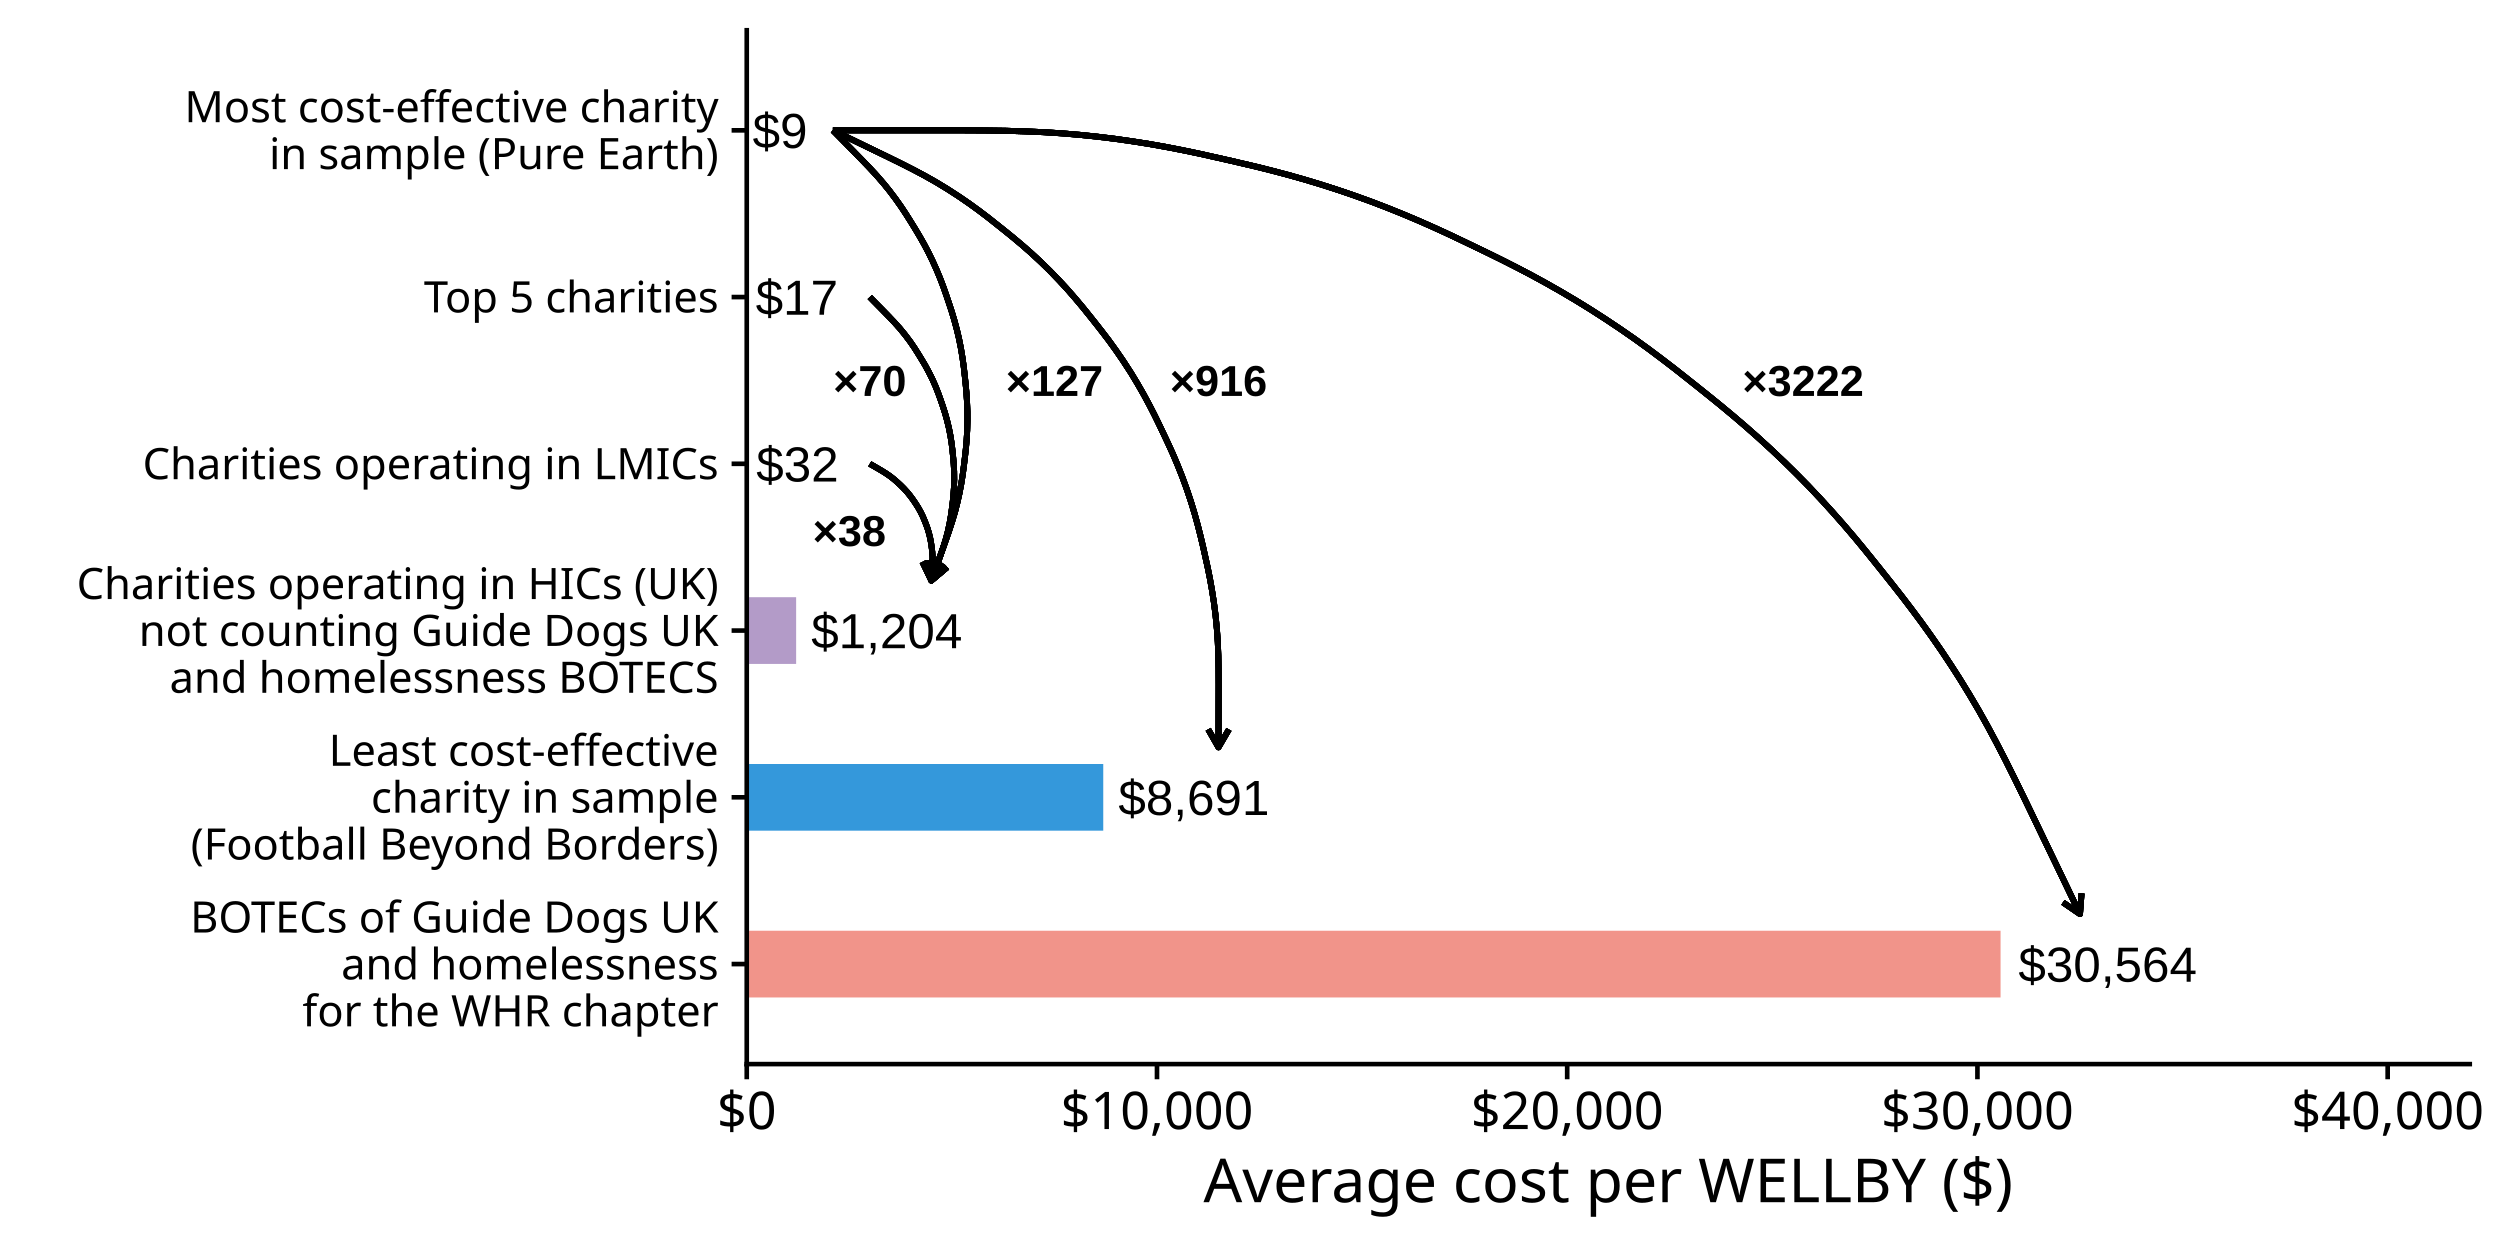
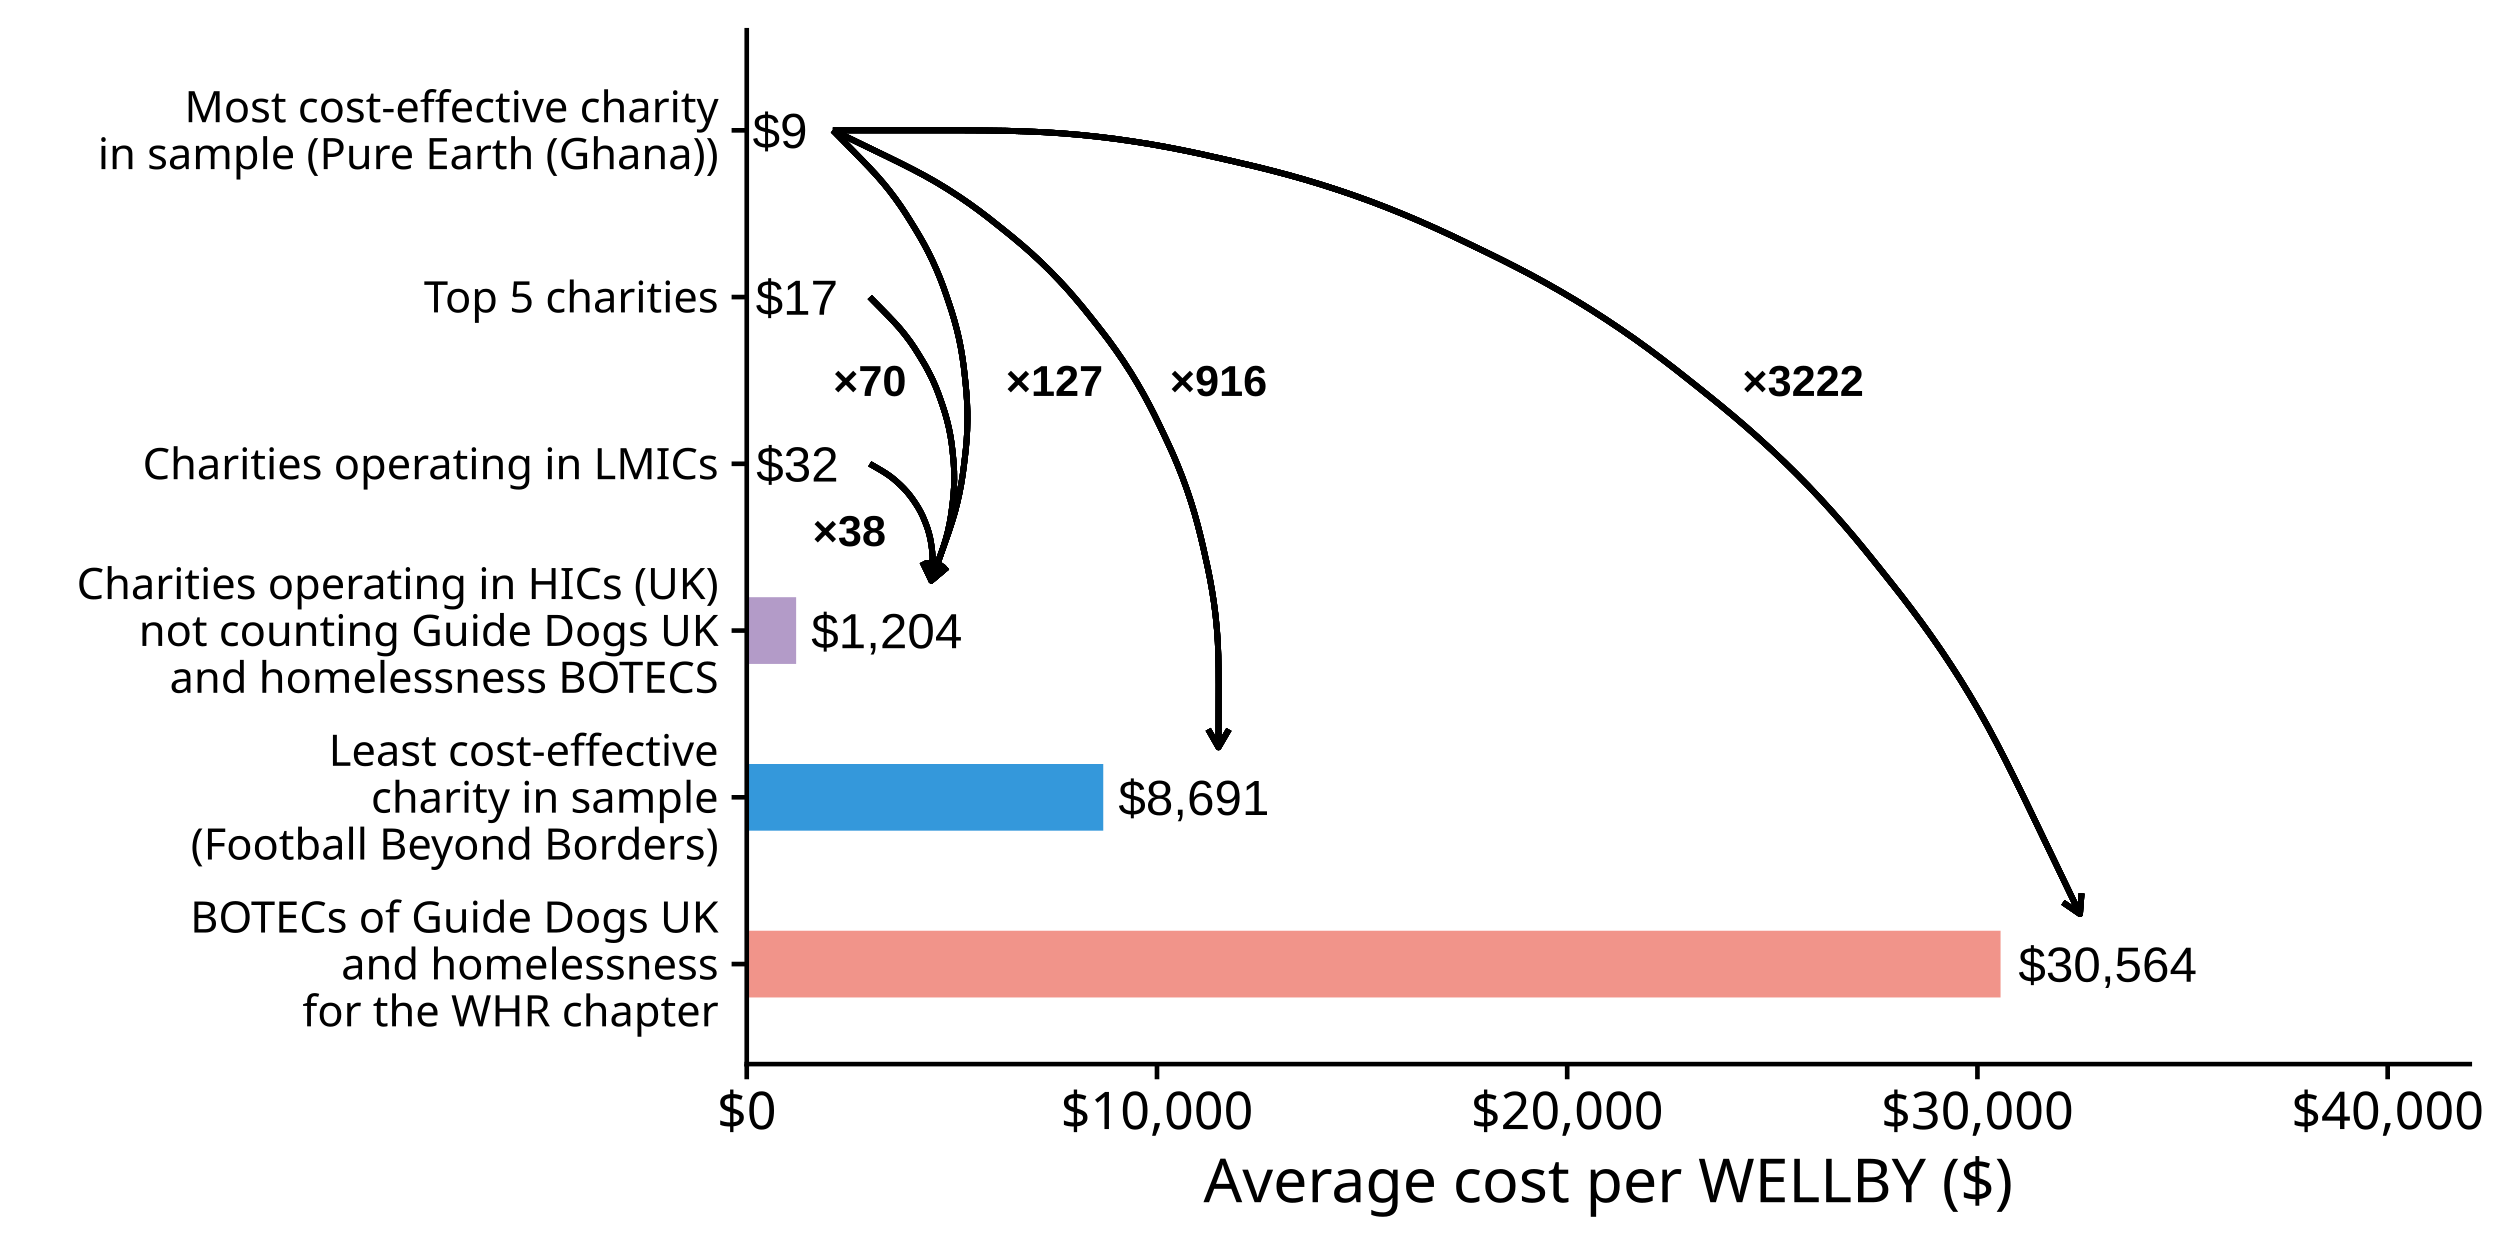
<svg xmlns="http://www.w3.org/2000/svg" role="img" aria-labelledby="comparison_CpWB-title" width="100%" viewBox="0 0 576.00 288.00">
  <g class="svglite">
    <defs>
      <style type="text/css">
    .svglite line, .svglite polyline, .svglite polygon, .svglite path, .svglite rect, .svglite circle {
      fill: none;
      stroke: #000000;
      stroke-linecap: round;
      stroke-linejoin: round;
      stroke-miterlimit: 10.00;
    }
    .svglite text {
      white-space: pre;
    }
    .svglite g.glyphgroup path {
      fill: inherit;
      stroke: none;
    }
  </style>
    </defs>
    <rect width="100%" height="100%" style="stroke: none; fill: #FFFFFF;" />
    <defs>
      <clipPath id="cpMC4wMHw1NzYuMDB8MC4wMHwyODguMDA=">
        <rect x="0.00" y="0.00" width="576.00" height="288.00" />
      </clipPath>
    </defs>
    <g clip-path="url(#cpMC4wMHw1NzYuMDB8MC4wMHwyODguMDA=)">
      <rect x="0.00" y="0.00" width="576.00" height="288.00" style="stroke-width: 1.07; stroke: none; fill: #FFFFFF;" />
    </g>
    <defs>
      <clipPath id="cpMTcyLjA1fDU2OS4wM3w2Ljk3fDI0NS4xNw==">
        <rect x="172.05" y="6.97" width="396.98" height="238.20" />
      </clipPath>
    </defs>
    <g clip-path="url(#cpMTcyLjA1fDU2OS4wM3w2Ljk3fDI0NS4xNw==)">
      <rect x="172.05" y="6.97" width="396.98" height="238.20" style="stroke-width: 1.07; stroke: none; fill: #FFFFFF;" />
      <rect x="172.05" y="22.34" width="0.090" height="15.37" style="stroke-width: 1.36; stroke: none; stroke-linecap: butt; stroke-linejoin: miter; fill: #27AE60;" />
      <rect x="172.05" y="60.76" width="0.16" height="15.37" style="stroke-width: 1.36; stroke: none; stroke-linecap: butt; stroke-linejoin: miter; fill: #F5B041;" />
      <rect x="172.05" y="99.18" width="0.30" height="15.37" style="stroke-width: 1.36; stroke: none; stroke-linecap: butt; stroke-linejoin: miter; fill: #D98880;" />
      <rect x="172.05" y="137.60" width="11.38" height="15.37" style="stroke-width: 1.36; stroke: none; stroke-linecap: butt; stroke-linejoin: miter; fill: #B39BC8;" />
      <rect x="172.05" y="176.02" width="82.14" height="15.37" style="stroke-width: 1.36; stroke: none; stroke-linecap: butt; stroke-linejoin: miter; fill: #3498DB;" />
      <rect x="172.05" y="214.44" width="288.88" height="15.37" style="stroke-width: 1.36; stroke: none; stroke-linecap: butt; stroke-linejoin: miter; fill: #F1948A;" />
      <text x="173.40" y="34.10" style="font-size: 11.38px; font-family: &quot;Arial&quot;;" textLength="12.66px" lengthAdjust="spacingAndGlyphs">$9</text>
      <text x="174.11" y="72.52" style="font-size: 11.38px; font-family: &quot;Arial&quot;;" textLength="18.98px" lengthAdjust="spacingAndGlyphs">$17</text>
      <text x="174.24" y="110.94" style="font-size: 11.38px; font-family: &quot;Arial&quot;;" textLength="18.98px" lengthAdjust="spacingAndGlyphs">$32</text>
      <text x="186.91" y="149.35" style="font-size: 11.38px; font-family: &quot;Arial&quot;;" textLength="34.80px" lengthAdjust="spacingAndGlyphs">$1,204</text>
      <text x="257.67" y="187.77" style="font-size: 11.38px; font-family: &quot;Arial&quot;;" textLength="34.80px" lengthAdjust="spacingAndGlyphs">$8,691</text>
      <text x="465.04" y="226.19" style="font-size: 11.38px; font-family: &quot;Arial&quot;;" textLength="41.12px" lengthAdjust="spacingAndGlyphs">$30,564</text>
      <polyline points="191.90,30.03 192.03,30.09 192.87,30.50 194.74,31.40 197.54,32.76 200.86,34.37 204.23,36.00 207.41,37.56 210.35,39.05 213.08,40.50 215.66,41.96 218.15,43.47 218.61,43.76 221.04,45.34 223.40,46.96 225.63,48.58 227.71,50.16 229.64,51.69 231.51,53.18 233.41,54.72 235.39,56.38 237.45,58.18 239.54,60.11 241.62,62.13 241.97,62.48 243.99,64.57 245.93,66.67 247.74,68.75 249.42,70.75 250.97,72.67 252.46,74.54 253.96,76.46 255.53,78.52 257.13,80.74 258.74,83.08 260.32,85.52 260.59,85.93 262.09,88.42 263.51,90.90 264.82,93.33 266.01,95.65 267.09,97.87 268.12,100.02 269.16,102.24 270.23,104.59 271.30,107.11 272.35,109.75 273.35,112.48 273.51,112.94 274.43,115.70 275.26,118.44 275.99,121.09 276.63,123.62 277.20,126.02 277.72,128.36 278.25,130.75 278.76,133.28 279.24,135.97 279.68,138.78 280.05,141.66 280.10,142.15 280.38,145.05 280.58,147.98 280.70,151.04 280.76,154.30 280.78,157.79 280.77,161.51 280.76,165.24 280.75,168.50 280.75,170.79 280.74,171.93 280.74,172.17 280.74,172.18 " style="stroke-width: 1.36; stroke-linecap: butt;" />
      <polyline points="278.37,168.04 280.74,172.18 283.14,168.06 " style="stroke-width: 1.36; stroke-linecap: butt;" />
      <polyline points="191.90,30.03 192.03,30.09 192.87,30.50 194.74,31.40 197.54,32.76 200.86,34.37 204.23,36.00 207.41,37.56 210.35,39.05 213.08,40.50 215.66,41.96 218.15,43.47 218.61,43.76 221.04,45.34 223.40,46.96 225.63,48.58 227.71,50.16 229.64,51.69 231.51,53.18 233.41,54.72 235.39,56.38 237.45,58.18 239.54,60.11 241.62,62.13 241.97,62.48 243.99,64.57 245.93,66.67 247.74,68.75 249.42,70.75 250.97,72.67 252.46,74.54 253.96,76.46 255.53,78.52 257.13,80.74 258.74,83.08 260.32,85.52 260.59,85.93 262.09,88.42 263.51,90.90 264.82,93.33 266.01,95.65 267.09,97.87 268.12,100.02 269.16,102.24 270.23,104.59 271.30,107.11 272.35,109.75 273.35,112.48 273.51,112.94 274.43,115.70 275.26,118.44 275.99,121.09 276.63,123.62 277.20,126.02 277.72,128.36 278.25,130.75 278.76,133.28 279.24,135.97 279.68,138.78 280.05,141.66 280.10,142.15 280.38,145.05 280.58,147.98 280.70,151.04 280.76,154.30 280.78,157.79 280.77,161.51 280.76,165.24 280.75,168.50 280.75,170.79 280.74,171.93 280.74,172.17 280.74,172.18 " style="stroke-width: 1.36; stroke-linecap: butt;" />
      <polyline points="278.37,168.04 280.74,172.18 283.14,168.06 " style="stroke-width: 1.36; stroke-linecap: butt;" />
      <polyline points="191.90,30.03 192.03,30.09 192.87,30.50 194.74,31.40 197.54,32.76 200.86,34.37 204.23,36.00 207.41,37.56 210.35,39.05 213.08,40.50 215.66,41.96 218.15,43.47 218.61,43.76 221.04,45.34 223.40,46.96 225.63,48.58 227.71,50.16 229.64,51.69 231.51,53.18 233.41,54.72 235.39,56.38 237.45,58.18 239.54,60.11 241.62,62.13 241.97,62.48 243.99,64.57 245.93,66.67 247.74,68.75 249.42,70.75 250.97,72.67 252.46,74.54 253.96,76.46 255.53,78.52 257.13,80.74 258.74,83.08 260.32,85.52 260.59,85.93 262.09,88.42 263.51,90.90 264.82,93.33 266.01,95.65 267.09,97.87 268.12,100.02 269.16,102.24 270.23,104.59 271.30,107.11 272.35,109.75 273.35,112.48 273.51,112.94 274.43,115.70 275.26,118.44 275.99,121.09 276.63,123.62 277.20,126.02 277.72,128.36 278.25,130.75 278.76,133.28 279.24,135.97 279.68,138.78 280.05,141.66 280.10,142.15 280.38,145.05 280.58,147.98 280.70,151.04 280.76,154.30 280.78,157.79 280.77,161.51 280.76,165.24 280.75,168.50 280.75,170.79 280.74,171.93 280.74,172.17 280.74,172.18 " style="stroke-width: 1.36; stroke-linecap: butt;" />
      <polyline points="278.37,168.04 280.74,172.18 283.14,168.06 " style="stroke-width: 1.36; stroke-linecap: butt;" />
      <polyline points="191.90,30.03 192.03,30.09 192.87,30.50 194.74,31.40 197.54,32.76 200.86,34.37 204.23,36.00 207.41,37.56 210.35,39.05 213.08,40.50 215.66,41.96 218.15,43.47 218.61,43.76 221.04,45.34 223.40,46.96 225.63,48.58 227.71,50.16 229.64,51.69 231.51,53.18 233.41,54.72 235.39,56.38 237.45,58.18 239.54,60.11 241.62,62.13 241.97,62.48 243.99,64.57 245.93,66.67 247.74,68.75 249.42,70.75 250.97,72.67 252.46,74.54 253.96,76.46 255.53,78.52 257.13,80.74 258.74,83.08 260.32,85.52 260.59,85.93 262.09,88.42 263.51,90.90 264.82,93.33 266.01,95.65 267.09,97.87 268.12,100.02 269.16,102.24 270.23,104.59 271.30,107.11 272.35,109.75 273.35,112.48 273.51,112.94 274.43,115.70 275.26,118.44 275.99,121.09 276.63,123.62 277.20,126.02 277.72,128.36 278.25,130.75 278.76,133.28 279.24,135.97 279.68,138.78 280.05,141.66 280.10,142.15 280.38,145.05 280.58,147.98 280.70,151.04 280.76,154.30 280.78,157.79 280.77,161.51 280.76,165.24 280.75,168.50 280.75,170.79 280.74,171.93 280.74,172.17 280.74,172.18 " style="stroke-width: 1.36; stroke-linecap: butt;" />
      <polyline points="278.37,168.04 280.74,172.18 283.14,168.06 " style="stroke-width: 1.36; stroke-linecap: butt;" />
      <polyline points="191.90,30.03 192.03,30.09 192.87,30.50 194.74,31.40 197.54,32.76 200.86,34.37 204.23,36.00 207.41,37.56 210.35,39.05 213.08,40.50 215.66,41.96 218.15,43.47 218.61,43.76 221.04,45.34 223.40,46.96 225.63,48.58 227.71,50.16 229.64,51.69 231.51,53.18 233.41,54.72 235.39,56.38 237.45,58.18 239.54,60.11 241.62,62.13 241.97,62.48 243.99,64.57 245.93,66.67 247.74,68.75 249.42,70.75 250.97,72.67 252.46,74.54 253.96,76.46 255.53,78.52 257.13,80.74 258.74,83.08 260.32,85.52 260.59,85.93 262.09,88.42 263.51,90.90 264.82,93.33 266.01,95.65 267.09,97.87 268.12,100.02 269.16,102.24 270.23,104.59 271.30,107.11 272.35,109.75 273.35,112.48 273.51,112.94 274.43,115.70 275.26,118.44 275.99,121.09 276.63,123.62 277.20,126.02 277.72,128.36 278.25,130.75 278.76,133.28 279.24,135.97 279.68,138.78 280.05,141.66 280.10,142.15 280.38,145.05 280.58,147.98 280.70,151.04 280.76,154.30 280.78,157.79 280.77,161.51 280.76,165.24 280.75,168.50 280.75,170.79 280.74,171.93 280.74,172.17 280.74,172.18 " style="stroke-width: 1.36; stroke-linecap: butt;" />
      <polyline points="278.37,168.04 280.74,172.18 283.14,168.06 " style="stroke-width: 1.36; stroke-linecap: butt;" />
      <polyline points="191.90,30.03 192.03,30.09 192.87,30.50 194.74,31.40 197.54,32.76 200.86,34.37 204.23,36.00 207.41,37.56 210.35,39.05 213.08,40.50 215.66,41.96 218.15,43.47 218.61,43.76 221.04,45.34 223.40,46.96 225.63,48.58 227.71,50.16 229.64,51.69 231.51,53.18 233.41,54.72 235.39,56.38 237.45,58.18 239.54,60.11 241.62,62.13 241.97,62.48 243.99,64.57 245.93,66.67 247.74,68.75 249.42,70.75 250.97,72.67 252.46,74.54 253.96,76.46 255.53,78.52 257.13,80.74 258.74,83.08 260.32,85.52 260.59,85.93 262.09,88.42 263.51,90.90 264.82,93.33 266.01,95.65 267.09,97.87 268.12,100.02 269.16,102.24 270.23,104.59 271.30,107.11 272.35,109.75 273.35,112.48 273.51,112.94 274.43,115.70 275.26,118.44 275.99,121.09 276.63,123.62 277.20,126.02 277.72,128.36 278.25,130.75 278.76,133.28 279.24,135.97 279.68,138.78 280.05,141.66 280.10,142.15 280.38,145.05 280.58,147.98 280.70,151.04 280.76,154.30 280.78,157.79 280.77,161.51 280.76,165.24 280.75,168.50 280.75,170.79 280.74,171.93 280.74,172.17 280.74,172.18 " style="stroke-width: 1.36; stroke-linecap: butt;" />
      <polyline points="278.37,168.04 280.74,172.18 283.14,168.06 " style="stroke-width: 1.36; stroke-linecap: butt;" />
      <text x="280.74" y="91.22" text-anchor="middle" style="font-size: 9.96px; font-weight: bold; font-family: &quot;Arial&quot;;" textLength="22.41px" lengthAdjust="spacingAndGlyphs">×916</text>
      <polyline points="191.90,30.03 192.01,30.03 192.72,30.03 194.43,30.03 197.32,30.02 201.32,30.02 206.15,30.02 211.44,30.02 216.82,30.02 222.03,30.03 227.00,30.06 231.74,30.13 236.25,30.27 240.57,30.46 244.77,30.73 248.91,31.08 252.68,31.47 256.79,31.97 260.86,32.55 264.85,33.18 268.71,33.87 272.43,34.59 275.99,35.33 279.40,36.09 282.73,36.84 286.05,37.61 289.47,38.41 293.01,39.30 296.69,40.27 300.48,41.34 304.36,42.51 308.28,43.77 311.78,44.96 315.67,46.36 319.51,47.83 323.26,49.34 326.88,50.87 330.34,52.40 333.64,53.91 336.80,55.41 339.87,56.88 342.95,58.37 346.10,59.92 349.35,61.57 352.72,63.33 356.18,65.22 359.70,67.22 363.24,69.32 366.39,71.26 369.87,73.50 373.29,75.78 376.61,78.08 379.80,80.38 382.83,82.65 385.72,84.86 388.46,87.02 391.13,89.14 393.79,91.27 396.52,93.48 399.33,95.82 402.22,98.29 405.17,100.90 408.16,103.64 411.14,106.47 413.78,109.06 416.68,112.01 419.50,115.00 422.22,117.99 424.82,120.94 427.28,123.82 429.59,126.62 431.79,129.34 433.92,132.00 436.04,134.67 438.21,137.43 440.42,140.33 442.69,143.38 444.99,146.59 447.30,149.92 449.57,153.34 451.57,156.46 453.73,159.98 455.84,163.56 457.90,167.24 459.95,171.07 462.03,175.09 464.15,179.34 466.35,183.83 468.62,188.54 470.95,193.39 473.24,198.14 475.31,202.44 477.00,205.96 478.22,208.48 478.92,209.94 479.20,210.52 479.23,210.60 " style="stroke-width: 1.36; stroke-linecap: butt;" />
      <polyline points="475.30,207.91 479.23,210.60 479.59,205.84 " style="stroke-width: 1.36; stroke-linecap: butt;" />
      <polyline points="191.90,30.03 192.01,30.03 192.72,30.03 194.43,30.03 197.32,30.02 201.32,30.02 206.15,30.02 211.44,30.02 216.82,30.02 222.03,30.03 227.00,30.06 231.74,30.13 236.25,30.27 240.57,30.46 244.77,30.73 248.91,31.08 252.68,31.47 256.79,31.97 260.86,32.55 264.85,33.18 268.71,33.87 272.43,34.59 275.99,35.33 279.40,36.09 282.73,36.84 286.05,37.61 289.47,38.41 293.01,39.30 296.69,40.27 300.48,41.34 304.36,42.51 308.28,43.77 311.78,44.96 315.67,46.36 319.51,47.83 323.26,49.34 326.88,50.87 330.34,52.40 333.64,53.91 336.80,55.41 339.87,56.88 342.95,58.37 346.10,59.92 349.35,61.57 352.72,63.33 356.18,65.22 359.70,67.22 363.24,69.32 366.39,71.26 369.87,73.50 373.29,75.78 376.61,78.08 379.80,80.38 382.83,82.65 385.72,84.86 388.46,87.02 391.13,89.14 393.79,91.27 396.52,93.48 399.33,95.82 402.22,98.29 405.17,100.90 408.16,103.64 411.14,106.47 413.78,109.06 416.68,112.01 419.50,115.00 422.22,117.99 424.82,120.94 427.28,123.82 429.59,126.62 431.79,129.34 433.92,132.00 436.04,134.67 438.21,137.43 440.42,140.33 442.69,143.38 444.99,146.59 447.30,149.92 449.57,153.34 451.57,156.46 453.73,159.98 455.84,163.56 457.90,167.24 459.95,171.07 462.03,175.09 464.15,179.34 466.35,183.83 468.62,188.54 470.95,193.39 473.24,198.14 475.31,202.44 477.00,205.96 478.22,208.48 478.92,209.94 479.20,210.52 479.23,210.60 " style="stroke-width: 1.36; stroke-linecap: butt;" />
      <polyline points="475.30,207.91 479.23,210.60 479.59,205.84 " style="stroke-width: 1.36; stroke-linecap: butt;" />
      <polyline points="191.90,30.03 192.01,30.03 192.72,30.03 194.43,30.03 197.32,30.02 201.32,30.02 206.15,30.02 211.44,30.02 216.82,30.02 222.03,30.03 227.00,30.06 231.74,30.13 236.25,30.27 240.57,30.46 244.77,30.73 248.91,31.08 252.68,31.47 256.79,31.97 260.86,32.55 264.85,33.18 268.71,33.87 272.43,34.59 275.99,35.33 279.40,36.09 282.73,36.84 286.05,37.61 289.47,38.41 293.01,39.30 296.69,40.27 300.48,41.34 304.36,42.51 308.28,43.77 311.78,44.96 315.67,46.36 319.51,47.83 323.26,49.34 326.88,50.87 330.34,52.40 333.64,53.91 336.80,55.41 339.87,56.88 342.95,58.37 346.10,59.92 349.35,61.57 352.72,63.33 356.18,65.22 359.70,67.22 363.24,69.32 366.39,71.26 369.87,73.50 373.29,75.78 376.61,78.08 379.80,80.38 382.83,82.65 385.72,84.86 388.46,87.02 391.13,89.14 393.79,91.27 396.52,93.48 399.33,95.82 402.22,98.29 405.17,100.90 408.16,103.64 411.14,106.47 413.78,109.06 416.68,112.01 419.50,115.00 422.22,117.99 424.82,120.94 427.28,123.82 429.59,126.62 431.79,129.34 433.92,132.00 436.04,134.67 438.21,137.43 440.42,140.33 442.69,143.38 444.99,146.59 447.30,149.92 449.57,153.34 451.57,156.46 453.73,159.98 455.84,163.56 457.90,167.24 459.95,171.07 462.03,175.09 464.15,179.34 466.35,183.83 468.62,188.54 470.95,193.39 473.24,198.14 475.31,202.44 477.00,205.96 478.22,208.48 478.92,209.94 479.20,210.52 479.23,210.60 " style="stroke-width: 1.36; stroke-linecap: butt;" />
      <polyline points="475.30,207.91 479.23,210.60 479.59,205.84 " style="stroke-width: 1.36; stroke-linecap: butt;" />
      <polyline points="191.90,30.03 192.01,30.03 192.72,30.03 194.43,30.03 197.32,30.02 201.32,30.02 206.15,30.02 211.44,30.02 216.82,30.02 222.03,30.03 227.00,30.06 231.74,30.13 236.25,30.27 240.57,30.46 244.77,30.73 248.91,31.08 252.68,31.47 256.79,31.97 260.86,32.55 264.85,33.18 268.71,33.87 272.43,34.59 275.99,35.33 279.40,36.09 282.73,36.84 286.05,37.61 289.47,38.41 293.01,39.30 296.69,40.27 300.48,41.34 304.36,42.51 308.28,43.77 311.78,44.96 315.67,46.36 319.51,47.83 323.26,49.34 326.88,50.87 330.34,52.40 333.64,53.91 336.80,55.41 339.87,56.88 342.95,58.37 346.10,59.92 349.35,61.57 352.72,63.33 356.18,65.22 359.70,67.22 363.24,69.32 366.39,71.26 369.87,73.50 373.29,75.78 376.61,78.08 379.80,80.38 382.83,82.65 385.72,84.86 388.46,87.02 391.13,89.14 393.79,91.27 396.52,93.48 399.33,95.82 402.22,98.29 405.17,100.90 408.16,103.64 411.14,106.47 413.78,109.06 416.68,112.01 419.50,115.00 422.22,117.99 424.82,120.94 427.28,123.82 429.59,126.62 431.79,129.34 433.92,132.00 436.04,134.67 438.21,137.43 440.42,140.33 442.69,143.38 444.99,146.59 447.30,149.92 449.57,153.34 451.57,156.46 453.73,159.98 455.84,163.56 457.90,167.24 459.95,171.07 462.03,175.09 464.15,179.34 466.35,183.83 468.62,188.54 470.95,193.39 473.24,198.14 475.31,202.44 477.00,205.96 478.22,208.48 478.92,209.94 479.20,210.52 479.23,210.60 " style="stroke-width: 1.36; stroke-linecap: butt;" />
      <polyline points="475.30,207.91 479.23,210.60 479.59,205.84 " style="stroke-width: 1.36; stroke-linecap: butt;" />
      <polyline points="191.90,30.03 192.01,30.03 192.72,30.03 194.43,30.03 197.32,30.02 201.32,30.02 206.15,30.02 211.44,30.02 216.82,30.02 222.03,30.03 227.00,30.06 231.74,30.13 236.25,30.27 240.57,30.46 244.77,30.73 248.91,31.08 252.68,31.47 256.79,31.97 260.86,32.55 264.85,33.18 268.71,33.87 272.43,34.59 275.99,35.33 279.40,36.09 282.73,36.84 286.05,37.61 289.47,38.41 293.01,39.30 296.69,40.27 300.48,41.34 304.36,42.51 308.28,43.77 311.78,44.96 315.67,46.36 319.51,47.83 323.26,49.34 326.88,50.87 330.34,52.40 333.64,53.91 336.80,55.41 339.87,56.88 342.95,58.37 346.10,59.92 349.35,61.57 352.72,63.33 356.18,65.22 359.70,67.22 363.24,69.32 366.39,71.26 369.87,73.50 373.29,75.78 376.61,78.08 379.80,80.38 382.83,82.65 385.72,84.86 388.46,87.02 391.13,89.14 393.79,91.27 396.52,93.48 399.33,95.82 402.22,98.29 405.17,100.90 408.16,103.64 411.14,106.47 413.78,109.06 416.68,112.01 419.50,115.00 422.22,117.99 424.82,120.94 427.28,123.82 429.59,126.62 431.79,129.34 433.92,132.00 436.04,134.67 438.21,137.43 440.42,140.33 442.69,143.38 444.99,146.59 447.30,149.92 449.57,153.34 451.57,156.46 453.73,159.98 455.84,163.56 457.90,167.24 459.95,171.07 462.03,175.09 464.15,179.34 466.35,183.83 468.62,188.54 470.95,193.39 473.24,198.14 475.31,202.44 477.00,205.96 478.22,208.48 478.92,209.94 479.20,210.52 479.23,210.60 " style="stroke-width: 1.36; stroke-linecap: butt;" />
      <polyline points="475.30,207.91 479.23,210.60 479.59,205.84 " style="stroke-width: 1.36; stroke-linecap: butt;" />
      <polyline points="191.90,30.03 192.01,30.03 192.72,30.03 194.43,30.03 197.32,30.02 201.32,30.02 206.15,30.02 211.44,30.02 216.82,30.02 222.03,30.03 227.00,30.06 231.74,30.13 236.25,30.27 240.57,30.46 244.77,30.73 248.91,31.08 252.68,31.47 256.79,31.97 260.86,32.55 264.85,33.18 268.71,33.87 272.43,34.59 275.99,35.33 279.40,36.09 282.73,36.84 286.05,37.61 289.47,38.41 293.01,39.30 296.69,40.27 300.48,41.34 304.36,42.51 308.28,43.77 311.78,44.96 315.67,46.36 319.51,47.83 323.26,49.34 326.88,50.87 330.34,52.40 333.64,53.91 336.80,55.41 339.87,56.88 342.95,58.37 346.10,59.92 349.35,61.57 352.72,63.33 356.18,65.22 359.70,67.22 363.24,69.32 366.39,71.26 369.87,73.50 373.29,75.78 376.61,78.08 379.80,80.38 382.83,82.65 385.72,84.86 388.46,87.02 391.13,89.14 393.79,91.27 396.52,93.48 399.33,95.82 402.22,98.29 405.17,100.90 408.16,103.64 411.14,106.47 413.78,109.06 416.68,112.01 419.50,115.00 422.22,117.99 424.82,120.94 427.28,123.82 429.59,126.62 431.79,129.34 433.92,132.00 436.04,134.67 438.21,137.43 440.42,140.33 442.69,143.38 444.99,146.59 447.30,149.92 449.57,153.34 451.57,156.46 453.73,159.98 455.84,163.56 457.90,167.24 459.95,171.07 462.03,175.09 464.15,179.34 466.35,183.83 468.62,188.54 470.95,193.39 473.24,198.14 475.31,202.44 477.00,205.96 478.22,208.48 478.92,209.94 479.20,210.52 479.23,210.60 " style="stroke-width: 1.36; stroke-linecap: butt;" />
      <polyline points="475.30,207.91 479.23,210.60 479.59,205.84 " style="stroke-width: 1.36; stroke-linecap: butt;" />
      <text x="415.43" y="91.22" text-anchor="middle" style="font-size: 9.96px; font-weight: bold; font-family: &quot;Arial&quot;;" textLength="27.94px" lengthAdjust="spacingAndGlyphs">×3222</text>
      <polyline points="191.90,30.03 192.03,30.16 192.79,30.93 194.33,32.50 196.36,34.57 198.43,36.68 200.33,38.65 202.04,40.50 203.58,42.28 204.90,43.91 206.29,45.75 207.59,47.59 208.76,49.36 209.81,51.03 210.81,52.65 211.83,54.36 212.89,56.22 213.94,58.21 214.84,60.06 215.79,62.17 216.65,64.25 217.40,66.23 218.05,68.09 218.66,69.90 219.28,71.79 219.89,73.83 220.48,76.02 220.95,78.02 221.40,80.28 221.77,82.50 222.06,84.60 222.28,86.56 222.48,88.46 222.66,90.44 222.80,92.57 222.89,94.83 222.90,96.88 222.84,99.19 222.71,101.44 222.52,103.55 222.30,105.51 222.07,107.40 221.81,109.37 221.47,111.49 221.05,113.70 220.60,115.71 220.03,117.96 219.35,120.23 218.56,122.64 217.65,125.24 216.64,128.04 215.67,130.73 214.96,132.71 214.63,133.63 214.58,133.76 " style="stroke-width: 1.36; stroke-linecap: butt;" />
      <polyline points="213.74,129.07 214.58,133.76 218.22,130.68 " style="stroke-width: 1.36; stroke-linecap: butt;" />
      <polyline points="191.90,30.03 192.03,30.16 192.79,30.93 194.33,32.50 196.36,34.57 198.43,36.68 200.33,38.65 202.04,40.50 203.58,42.28 204.90,43.91 206.29,45.75 207.59,47.59 208.76,49.36 209.81,51.03 210.81,52.65 211.83,54.36 212.89,56.22 213.94,58.21 214.84,60.06 215.79,62.17 216.65,64.25 217.40,66.23 218.05,68.09 218.66,69.90 219.28,71.79 219.89,73.83 220.48,76.02 220.95,78.02 221.40,80.28 221.77,82.50 222.06,84.60 222.28,86.56 222.48,88.46 222.66,90.44 222.80,92.57 222.89,94.83 222.90,96.88 222.84,99.19 222.71,101.44 222.52,103.55 222.30,105.51 222.07,107.40 221.81,109.37 221.47,111.49 221.05,113.70 220.60,115.71 220.03,117.96 219.35,120.23 218.56,122.64 217.65,125.24 216.64,128.04 215.67,130.73 214.96,132.71 214.63,133.63 214.58,133.76 " style="stroke-width: 1.36; stroke-linecap: butt;" />
      <polyline points="213.74,129.07 214.58,133.76 218.22,130.68 " style="stroke-width: 1.36; stroke-linecap: butt;" />
      <polyline points="191.90,30.03 192.03,30.16 192.79,30.93 194.33,32.50 196.36,34.57 198.43,36.68 200.33,38.65 202.04,40.50 203.58,42.28 204.90,43.91 206.29,45.75 207.59,47.59 208.76,49.36 209.81,51.03 210.81,52.65 211.83,54.36 212.89,56.22 213.94,58.21 214.84,60.06 215.79,62.17 216.65,64.25 217.40,66.23 218.05,68.09 218.66,69.90 219.28,71.79 219.89,73.83 220.48,76.02 220.95,78.02 221.40,80.28 221.77,82.50 222.06,84.60 222.28,86.56 222.48,88.46 222.66,90.44 222.80,92.57 222.89,94.83 222.90,96.88 222.84,99.19 222.71,101.44 222.52,103.55 222.30,105.51 222.07,107.40 221.81,109.37 221.47,111.49 221.05,113.70 220.60,115.71 220.03,117.96 219.35,120.23 218.56,122.64 217.65,125.24 216.64,128.04 215.67,130.73 214.96,132.71 214.63,133.63 214.58,133.76 " style="stroke-width: 1.36; stroke-linecap: butt;" />
      <polyline points="213.74,129.07 214.58,133.76 218.22,130.68 " style="stroke-width: 1.36; stroke-linecap: butt;" />
      <polyline points="191.90,30.03 192.03,30.16 192.79,30.93 194.33,32.50 196.36,34.57 198.43,36.68 200.33,38.65 202.04,40.50 203.58,42.28 204.90,43.91 206.29,45.75 207.59,47.59 208.76,49.36 209.81,51.03 210.81,52.65 211.83,54.36 212.89,56.22 213.94,58.21 214.84,60.06 215.79,62.17 216.65,64.25 217.40,66.23 218.05,68.09 218.66,69.90 219.28,71.79 219.89,73.83 220.48,76.02 220.95,78.02 221.40,80.28 221.77,82.50 222.06,84.60 222.28,86.56 222.48,88.46 222.66,90.44 222.80,92.57 222.89,94.83 222.90,96.88 222.84,99.19 222.71,101.44 222.52,103.55 222.30,105.51 222.07,107.40 221.81,109.37 221.47,111.49 221.05,113.70 220.60,115.71 220.03,117.96 219.35,120.23 218.56,122.64 217.65,125.24 216.64,128.04 215.67,130.73 214.96,132.71 214.63,133.63 214.58,133.76 " style="stroke-width: 1.36; stroke-linecap: butt;" />
      <polyline points="213.74,129.07 214.58,133.76 218.22,130.68 " style="stroke-width: 1.36; stroke-linecap: butt;" />
      <polyline points="191.90,30.03 192.03,30.16 192.79,30.93 194.33,32.50 196.36,34.57 198.43,36.68 200.33,38.65 202.04,40.50 203.58,42.28 204.90,43.91 206.29,45.75 207.59,47.59 208.76,49.36 209.81,51.03 210.81,52.65 211.83,54.36 212.89,56.22 213.94,58.21 214.84,60.06 215.79,62.17 216.65,64.25 217.40,66.23 218.05,68.09 218.66,69.90 219.28,71.79 219.89,73.83 220.48,76.02 220.95,78.02 221.40,80.28 221.77,82.50 222.06,84.60 222.28,86.56 222.48,88.46 222.66,90.44 222.80,92.57 222.89,94.83 222.90,96.88 222.84,99.19 222.71,101.44 222.52,103.55 222.30,105.51 222.07,107.40 221.81,109.37 221.47,111.49 221.05,113.70 220.60,115.71 220.03,117.96 219.35,120.23 218.56,122.64 217.65,125.24 216.64,128.04 215.67,130.73 214.96,132.71 214.63,133.63 214.58,133.76 " style="stroke-width: 1.36; stroke-linecap: butt;" />
      <polyline points="213.74,129.07 214.58,133.76 218.22,130.68 " style="stroke-width: 1.36; stroke-linecap: butt;" />
      <polyline points="191.90,30.03 192.03,30.16 192.79,30.93 194.33,32.50 196.36,34.57 198.43,36.68 200.33,38.65 202.04,40.50 203.58,42.28 204.90,43.91 206.29,45.75 207.59,47.59 208.76,49.36 209.81,51.03 210.81,52.65 211.83,54.36 212.89,56.22 213.94,58.21 214.84,60.06 215.79,62.17 216.65,64.25 217.40,66.23 218.05,68.09 218.66,69.90 219.28,71.79 219.89,73.83 220.48,76.02 220.95,78.02 221.40,80.28 221.77,82.50 222.06,84.60 222.28,86.56 222.48,88.46 222.66,90.44 222.80,92.57 222.89,94.83 222.90,96.88 222.84,99.19 222.71,101.44 222.52,103.55 222.30,105.51 222.07,107.40 221.81,109.37 221.47,111.49 221.05,113.70 220.60,115.71 220.03,117.96 219.35,120.23 218.56,122.64 217.65,125.24 216.64,128.04 215.67,130.73 214.96,132.71 214.63,133.63 214.58,133.76 " style="stroke-width: 1.36; stroke-linecap: butt;" />
      <polyline points="213.74,129.07 214.58,133.76 218.22,130.68 " style="stroke-width: 1.36; stroke-linecap: butt;" />
      <text x="242.94" y="91.22" text-anchor="middle" style="font-size: 9.96px; font-weight: bold; font-family: &quot;Arial&quot;;" textLength="22.41px" lengthAdjust="spacingAndGlyphs">×127</text>
      <polyline points="200.40,68.44 200.56,68.61 201.41,69.48 202.92,71.01 204.56,72.69 206.04,74.24 207.33,75.68 208.50,77.11 208.57,77.20 209.67,78.66 210.66,80.10 211.52,81.46 212.31,82.75 213.13,84.12 213.96,85.65 214.78,87.28 214.82,87.37 215.56,89.04 216.20,90.67 216.74,92.18 217.23,93.61 217.72,95.14 218.19,96.81 218.62,98.59 218.64,98.68 218.99,100.47 219.26,102.20 219.45,103.80 219.60,105.30 219.74,106.90 219.83,108.63 219.85,110.46 219.85,110.56 219.79,112.38 219.67,114.13 219.50,115.72 219.31,117.23 219.09,118.81 218.79,120.53 218.41,122.31 218.39,122.40 217.92,124.18 217.35,126.02 216.65,128.03 215.86,130.23 215.11,132.29 214.67,133.50 214.58,133.76 214.58,133.76 " style="stroke-width: 1.36; stroke-linecap: butt;" />
      <polyline points="213.75,129.07 214.58,133.76 218.23,130.69 " style="stroke-width: 1.36; stroke-linecap: butt;" />
      <polyline points="200.40,68.44 200.56,68.61 201.41,69.48 202.92,71.01 204.56,72.69 206.04,74.24 207.33,75.68 208.50,77.11 208.57,77.20 209.67,78.66 210.66,80.10 211.52,81.46 212.31,82.75 213.13,84.12 213.96,85.65 214.78,87.28 214.82,87.37 215.56,89.04 216.20,90.67 216.74,92.18 217.23,93.61 217.72,95.14 218.19,96.81 218.62,98.59 218.64,98.68 218.99,100.47 219.26,102.20 219.45,103.80 219.60,105.30 219.74,106.90 219.83,108.63 219.85,110.46 219.85,110.56 219.79,112.38 219.67,114.13 219.50,115.72 219.31,117.23 219.09,118.81 218.79,120.53 218.41,122.31 218.39,122.40 217.92,124.18 217.35,126.02 216.65,128.03 215.86,130.23 215.11,132.29 214.67,133.50 214.58,133.76 214.58,133.76 " style="stroke-width: 1.36; stroke-linecap: butt;" />
      <polyline points="213.75,129.07 214.58,133.76 218.23,130.69 " style="stroke-width: 1.36; stroke-linecap: butt;" />
      <polyline points="200.40,68.44 200.56,68.61 201.41,69.48 202.92,71.01 204.56,72.69 206.04,74.24 207.33,75.68 208.50,77.11 208.57,77.20 209.67,78.66 210.66,80.10 211.52,81.46 212.31,82.75 213.13,84.12 213.96,85.65 214.78,87.28 214.82,87.37 215.56,89.04 216.20,90.67 216.74,92.18 217.23,93.61 217.72,95.14 218.19,96.81 218.62,98.59 218.64,98.68 218.99,100.47 219.26,102.20 219.45,103.80 219.60,105.30 219.74,106.90 219.83,108.63 219.85,110.46 219.85,110.56 219.79,112.38 219.67,114.13 219.50,115.72 219.31,117.23 219.09,118.81 218.79,120.53 218.41,122.31 218.39,122.40 217.92,124.18 217.35,126.02 216.65,128.03 215.86,130.23 215.11,132.29 214.67,133.50 214.58,133.76 214.58,133.76 " style="stroke-width: 1.36; stroke-linecap: butt;" />
      <polyline points="213.75,129.07 214.58,133.76 218.23,130.69 " style="stroke-width: 1.36; stroke-linecap: butt;" />
      <polyline points="200.40,68.44 200.56,68.61 201.41,69.48 202.92,71.01 204.56,72.69 206.04,74.24 207.33,75.68 208.50,77.11 208.57,77.20 209.67,78.66 210.66,80.10 211.52,81.46 212.31,82.75 213.13,84.12 213.96,85.65 214.78,87.28 214.82,87.37 215.56,89.04 216.20,90.67 216.74,92.18 217.23,93.61 217.72,95.14 218.19,96.81 218.62,98.59 218.64,98.68 218.99,100.47 219.26,102.20 219.45,103.80 219.60,105.30 219.74,106.90 219.83,108.63 219.85,110.46 219.85,110.56 219.79,112.38 219.67,114.13 219.50,115.72 219.31,117.23 219.09,118.81 218.79,120.53 218.41,122.31 218.39,122.40 217.92,124.18 217.35,126.02 216.65,128.03 215.86,130.23 215.11,132.29 214.67,133.50 214.58,133.76 214.58,133.76 " style="stroke-width: 1.36; stroke-linecap: butt;" />
      <polyline points="213.75,129.07 214.58,133.76 218.23,130.69 " style="stroke-width: 1.36; stroke-linecap: butt;" />
      <polyline points="200.40,68.44 200.56,68.61 201.41,69.48 202.92,71.01 204.56,72.69 206.04,74.24 207.33,75.68 208.50,77.11 208.57,77.20 209.67,78.66 210.66,80.10 211.52,81.46 212.31,82.75 213.13,84.12 213.96,85.65 214.78,87.28 214.82,87.37 215.56,89.04 216.20,90.67 216.74,92.18 217.23,93.61 217.72,95.14 218.19,96.81 218.62,98.59 218.64,98.68 218.99,100.47 219.26,102.20 219.45,103.80 219.60,105.30 219.74,106.90 219.83,108.63 219.85,110.46 219.85,110.56 219.79,112.38 219.67,114.13 219.50,115.72 219.31,117.23 219.09,118.81 218.79,120.53 218.41,122.31 218.39,122.40 217.92,124.18 217.35,126.02 216.65,128.03 215.86,130.23 215.11,132.29 214.67,133.50 214.58,133.76 214.58,133.76 " style="stroke-width: 1.36; stroke-linecap: butt;" />
      <polyline points="213.75,129.07 214.58,133.76 218.23,130.69 " style="stroke-width: 1.36; stroke-linecap: butt;" />
      <polyline points="200.40,68.44 200.56,68.61 201.41,69.48 202.92,71.01 204.56,72.69 206.04,74.24 207.33,75.68 208.50,77.11 208.57,77.20 209.67,78.66 210.66,80.10 211.52,81.46 212.31,82.75 213.13,84.12 213.96,85.65 214.78,87.28 214.82,87.37 215.56,89.04 216.20,90.67 216.74,92.18 217.23,93.61 217.72,95.14 218.19,96.81 218.62,98.59 218.64,98.68 218.99,100.47 219.26,102.20 219.45,103.80 219.60,105.30 219.74,106.90 219.83,108.63 219.85,110.46 219.85,110.56 219.79,112.38 219.67,114.13 219.50,115.72 219.31,117.23 219.09,118.81 218.79,120.53 218.41,122.31 218.39,122.40 217.92,124.18 217.35,126.02 216.65,128.03 215.86,130.23 215.11,132.29 214.67,133.50 214.58,133.76 214.58,133.76 " style="stroke-width: 1.36; stroke-linecap: butt;" />
      <polyline points="213.75,129.07 214.58,133.76 218.23,130.69 " style="stroke-width: 1.36; stroke-linecap: butt;" />
      <text x="200.40" y="91.22" text-anchor="middle" style="font-size: 9.96px; font-weight: bold; font-family: &quot;Arial&quot;;" textLength="16.88px" lengthAdjust="spacingAndGlyphs">×70</text>
      <polyline points="200.40,106.86 200.63,107.00 201.66,107.59 202.95,108.34 204.07,109.03 205.05,109.70 205.97,110.42 206.77,111.12 207.49,111.79 208.24,112.54 209.03,113.40 209.76,114.31 210.39,115.17 210.94,115.98 211.51,116.88 212.08,117.89 212.60,118.94 213.01,119.92 213.37,120.83 213.73,121.83 214.06,122.95 214.33,124.08 214.52,125.13 214.66,126.10 214.79,127.16 214.86,128.32 214.87,129.51 214.80,130.82 214.69,132.31 214.60,133.49 214.58,133.76 " style="stroke-width: 1.36; stroke-linecap: butt;" />
      <polyline points="212.52,129.46 214.58,133.76 217.27,129.82 " style="stroke-width: 1.36; stroke-linecap: butt;" />
      <polyline points="200.40,106.86 200.63,107.00 201.66,107.59 202.95,108.34 204.07,109.03 205.05,109.70 205.97,110.42 206.77,111.12 207.49,111.79 208.24,112.54 209.03,113.40 209.76,114.31 210.39,115.17 210.94,115.98 211.51,116.88 212.08,117.89 212.60,118.94 213.01,119.92 213.37,120.83 213.73,121.83 214.06,122.95 214.33,124.08 214.52,125.13 214.66,126.10 214.79,127.16 214.86,128.32 214.87,129.51 214.80,130.82 214.69,132.31 214.60,133.49 214.58,133.76 " style="stroke-width: 1.36; stroke-linecap: butt;" />
      <polyline points="212.52,129.46 214.58,133.76 217.27,129.82 " style="stroke-width: 1.36; stroke-linecap: butt;" />
      <polyline points="200.40,106.86 200.63,107.00 201.66,107.59 202.95,108.34 204.07,109.03 205.05,109.70 205.97,110.42 206.77,111.12 207.49,111.79 208.24,112.54 209.03,113.40 209.76,114.31 210.39,115.17 210.94,115.98 211.51,116.88 212.08,117.89 212.60,118.94 213.01,119.92 213.37,120.83 213.73,121.83 214.06,122.95 214.33,124.08 214.52,125.13 214.66,126.10 214.79,127.16 214.86,128.32 214.87,129.51 214.80,130.82 214.69,132.31 214.60,133.49 214.58,133.76 " style="stroke-width: 1.36; stroke-linecap: butt;" />
      <polyline points="212.52,129.46 214.58,133.76 217.27,129.82 " style="stroke-width: 1.36; stroke-linecap: butt;" />
      <polyline points="200.40,106.86 200.63,107.00 201.66,107.59 202.95,108.34 204.07,109.03 205.05,109.70 205.97,110.42 206.77,111.12 207.49,111.79 208.24,112.54 209.03,113.40 209.76,114.31 210.39,115.17 210.94,115.98 211.51,116.88 212.08,117.89 212.60,118.94 213.01,119.92 213.37,120.83 213.73,121.83 214.06,122.95 214.33,124.08 214.52,125.13 214.66,126.10 214.79,127.16 214.86,128.32 214.87,129.51 214.80,130.82 214.69,132.31 214.60,133.49 214.58,133.76 " style="stroke-width: 1.36; stroke-linecap: butt;" />
      <polyline points="212.52,129.46 214.58,133.76 217.27,129.82 " style="stroke-width: 1.36; stroke-linecap: butt;" />
      <polyline points="200.40,106.86 200.63,107.00 201.66,107.59 202.95,108.34 204.07,109.03 205.05,109.70 205.97,110.42 206.77,111.12 207.49,111.79 208.24,112.54 209.03,113.40 209.76,114.31 210.39,115.17 210.94,115.98 211.51,116.88 212.08,117.89 212.60,118.94 213.01,119.92 213.37,120.83 213.73,121.83 214.06,122.95 214.33,124.08 214.52,125.13 214.66,126.10 214.79,127.16 214.86,128.32 214.87,129.51 214.80,130.82 214.69,132.31 214.60,133.49 214.58,133.76 " style="stroke-width: 1.36; stroke-linecap: butt;" />
      <polyline points="212.52,129.46 214.58,133.76 217.27,129.82 " style="stroke-width: 1.36; stroke-linecap: butt;" />
      <polyline points="200.40,106.86 200.63,107.00 201.66,107.59 202.95,108.34 204.07,109.03 205.05,109.70 205.97,110.42 206.77,111.12 207.49,111.79 208.24,112.54 209.03,113.40 209.76,114.31 210.39,115.17 210.94,115.98 211.51,116.88 212.08,117.89 212.60,118.94 213.01,119.92 213.37,120.83 213.73,121.83 214.06,122.95 214.33,124.08 214.52,125.13 214.66,126.10 214.79,127.16 214.86,128.32 214.87,129.51 214.80,130.82 214.69,132.31 214.60,133.49 214.58,133.76 " style="stroke-width: 1.36; stroke-linecap: butt;" />
      <polyline points="212.52,129.46 214.58,133.76 217.27,129.82 " style="stroke-width: 1.36; stroke-linecap: butt;" />
      <text x="195.68" y="125.80" text-anchor="middle" style="font-size: 9.96px; font-weight: bold; font-family: &quot;Arial&quot;;" textLength="16.88px" lengthAdjust="spacingAndGlyphs">×38</text>
    </g>
    <g clip-path="url(#cpMC4wMHw1NzYuMDB8MC4wMHwyODguMDA=)">
      <polyline points="172.05,245.17 172.05,6.97 " style="stroke-width: 1.07; stroke-linecap: square;" />
      <text x="165.57" y="214.86" text-anchor="end" style="font-size: 10.00px; font-family: &quot;Avenir&quot;;" textLength="121.94px" lengthAdjust="spacingAndGlyphs">BOTECs of Guide Dogs UK</text>
      <text x="165.57" y="225.66" text-anchor="end" style="font-size: 10.00px; font-family: &quot;Avenir&quot;;" textLength="81.38px" lengthAdjust="spacingAndGlyphs">and homelessness</text>
      <text x="165.57" y="236.46" text-anchor="end" style="font-size: 10.00px; font-family: &quot;Avenir&quot;;" textLength="91.44px" lengthAdjust="spacingAndGlyphs">for the WHR chapter</text>
      <text x="165.57" y="176.44" text-anchor="end" style="font-size: 10.00px; font-family: &quot;Avenir&quot;;" textLength="85.52px" lengthAdjust="spacingAndGlyphs">Least cost-effective</text>
      <text x="165.57" y="187.24" text-anchor="end" style="font-size: 10.00px; font-family: &quot;Avenir&quot;;" textLength="74.98px" lengthAdjust="spacingAndGlyphs">charity in sample</text>
      <text x="165.57" y="198.04" text-anchor="end" style="font-size: 10.00px; font-family: &quot;Avenir&quot;;" textLength="116.50px" lengthAdjust="spacingAndGlyphs">(Football Beyond Borders)</text>
      <text x="165.57" y="138.02" text-anchor="end" style="font-size: 10.00px; font-family: &quot;Avenir&quot;;" textLength="141.17px" lengthAdjust="spacingAndGlyphs">Charities operating in HICs (UK)</text>
      <text x="165.57" y="148.82" text-anchor="end" style="font-size: 10.00px; font-family: &quot;Avenir&quot;;" textLength="129.50px" lengthAdjust="spacingAndGlyphs">not counting Guide Dogs UK</text>
      <text x="165.57" y="159.62" text-anchor="end" style="font-size: 10.00px; font-family: &quot;Avenir&quot;;" textLength="123.08px" lengthAdjust="spacingAndGlyphs">and homelessness BOTECS</text>
      <text x="165.57" y="110.40" text-anchor="end" style="font-size: 10.00px; font-family: &quot;Avenir&quot;;" textLength="126.73px" lengthAdjust="spacingAndGlyphs">Charities operating in LMICs</text>
      <text x="165.57" y="71.98" text-anchor="end" style="font-size: 10.00px; font-family: &quot;Avenir&quot;;" textLength="64.62px" lengthAdjust="spacingAndGlyphs">Top 5 charities</text>
      <text x="165.57" y="28.16" text-anchor="end" style="font-size: 10.00px; font-family: &quot;Avenir&quot;;" textLength="116.80px" lengthAdjust="spacingAndGlyphs">Most cost-effective charity</text>
-       <text x="165.57" y="38.96" text-anchor="end" style="font-size: 10.00px; font-family: &quot;Avenir&quot;;" textLength="96.84px" lengthAdjust="spacingAndGlyphs">in sample (Pure Earth)</text>
+       <text x="165.57" y="38.96" text-anchor="end" style="font-size: 10.00px; font-family: &quot;Avenir&quot;;" textLength="134.09px" lengthAdjust="spacingAndGlyphs">in sample (Pure Earth (Ghana))</text>
      <polyline points="168.56,222.12 172.05,222.12 " style="stroke-width: 1.07; stroke-linecap: butt;" />
      <polyline points="168.56,183.70 172.05,183.70 " style="stroke-width: 1.07; stroke-linecap: butt;" />
      <polyline points="168.56,145.28 172.05,145.28 " style="stroke-width: 1.07; stroke-linecap: butt;" />
      <polyline points="168.56,106.86 172.05,106.86 " style="stroke-width: 1.07; stroke-linecap: butt;" />
      <polyline points="168.56,68.44 172.05,68.44 " style="stroke-width: 1.07; stroke-linecap: butt;" />
      <polyline points="168.56,30.03 172.05,30.03 " style="stroke-width: 1.07; stroke-linecap: butt;" />
      <polyline points="172.05,245.17 569.03,245.17 " style="stroke-width: 1.07; stroke-linecap: square;" />
      <polyline points="172.05,248.66 172.05,245.17 " style="stroke-width: 1.07; stroke-linecap: butt;" />
      <polyline points="266.57,248.66 266.57,245.17 " style="stroke-width: 1.07; stroke-linecap: butt;" />
      <polyline points="361.08,248.66 361.08,245.17 " style="stroke-width: 1.07; stroke-linecap: butt;" />
      <polyline points="455.60,248.66 455.60,245.17 " style="stroke-width: 1.07; stroke-linecap: butt;" />
      <polyline points="550.12,248.66 550.12,245.17 " style="stroke-width: 1.07; stroke-linecap: butt;" />
      <text x="172.05" y="260.14" text-anchor="middle" style="font-size: 12.00px; font-family: &quot;Avenir&quot;;" textLength="13.34px" lengthAdjust="spacingAndGlyphs">$0</text>
      <text x="266.57" y="260.14" text-anchor="middle" style="font-size: 12.00px; font-family: &quot;Avenir&quot;;" textLength="43.38px" lengthAdjust="spacingAndGlyphs">$10,000</text>
      <text x="361.08" y="260.14" text-anchor="middle" style="font-size: 12.00px; font-family: &quot;Avenir&quot;;" textLength="43.38px" lengthAdjust="spacingAndGlyphs">$20,000</text>
      <text x="455.60" y="260.14" text-anchor="middle" style="font-size: 12.00px; font-family: &quot;Avenir&quot;;" textLength="43.38px" lengthAdjust="spacingAndGlyphs">$30,000</text>
      <text x="550.12" y="260.14" text-anchor="middle" style="font-size: 12.00px; font-family: &quot;Avenir&quot;;" textLength="43.38px" lengthAdjust="spacingAndGlyphs">$40,000</text>
      <text x="370.54" y="276.99" text-anchor="middle" style="font-size: 14.00px; font-family: &quot;Avenir&quot;;" textLength="181.73px" lengthAdjust="spacingAndGlyphs">Average cost per WELLBY ($)</text>
    </g>
  </g>
</svg>
